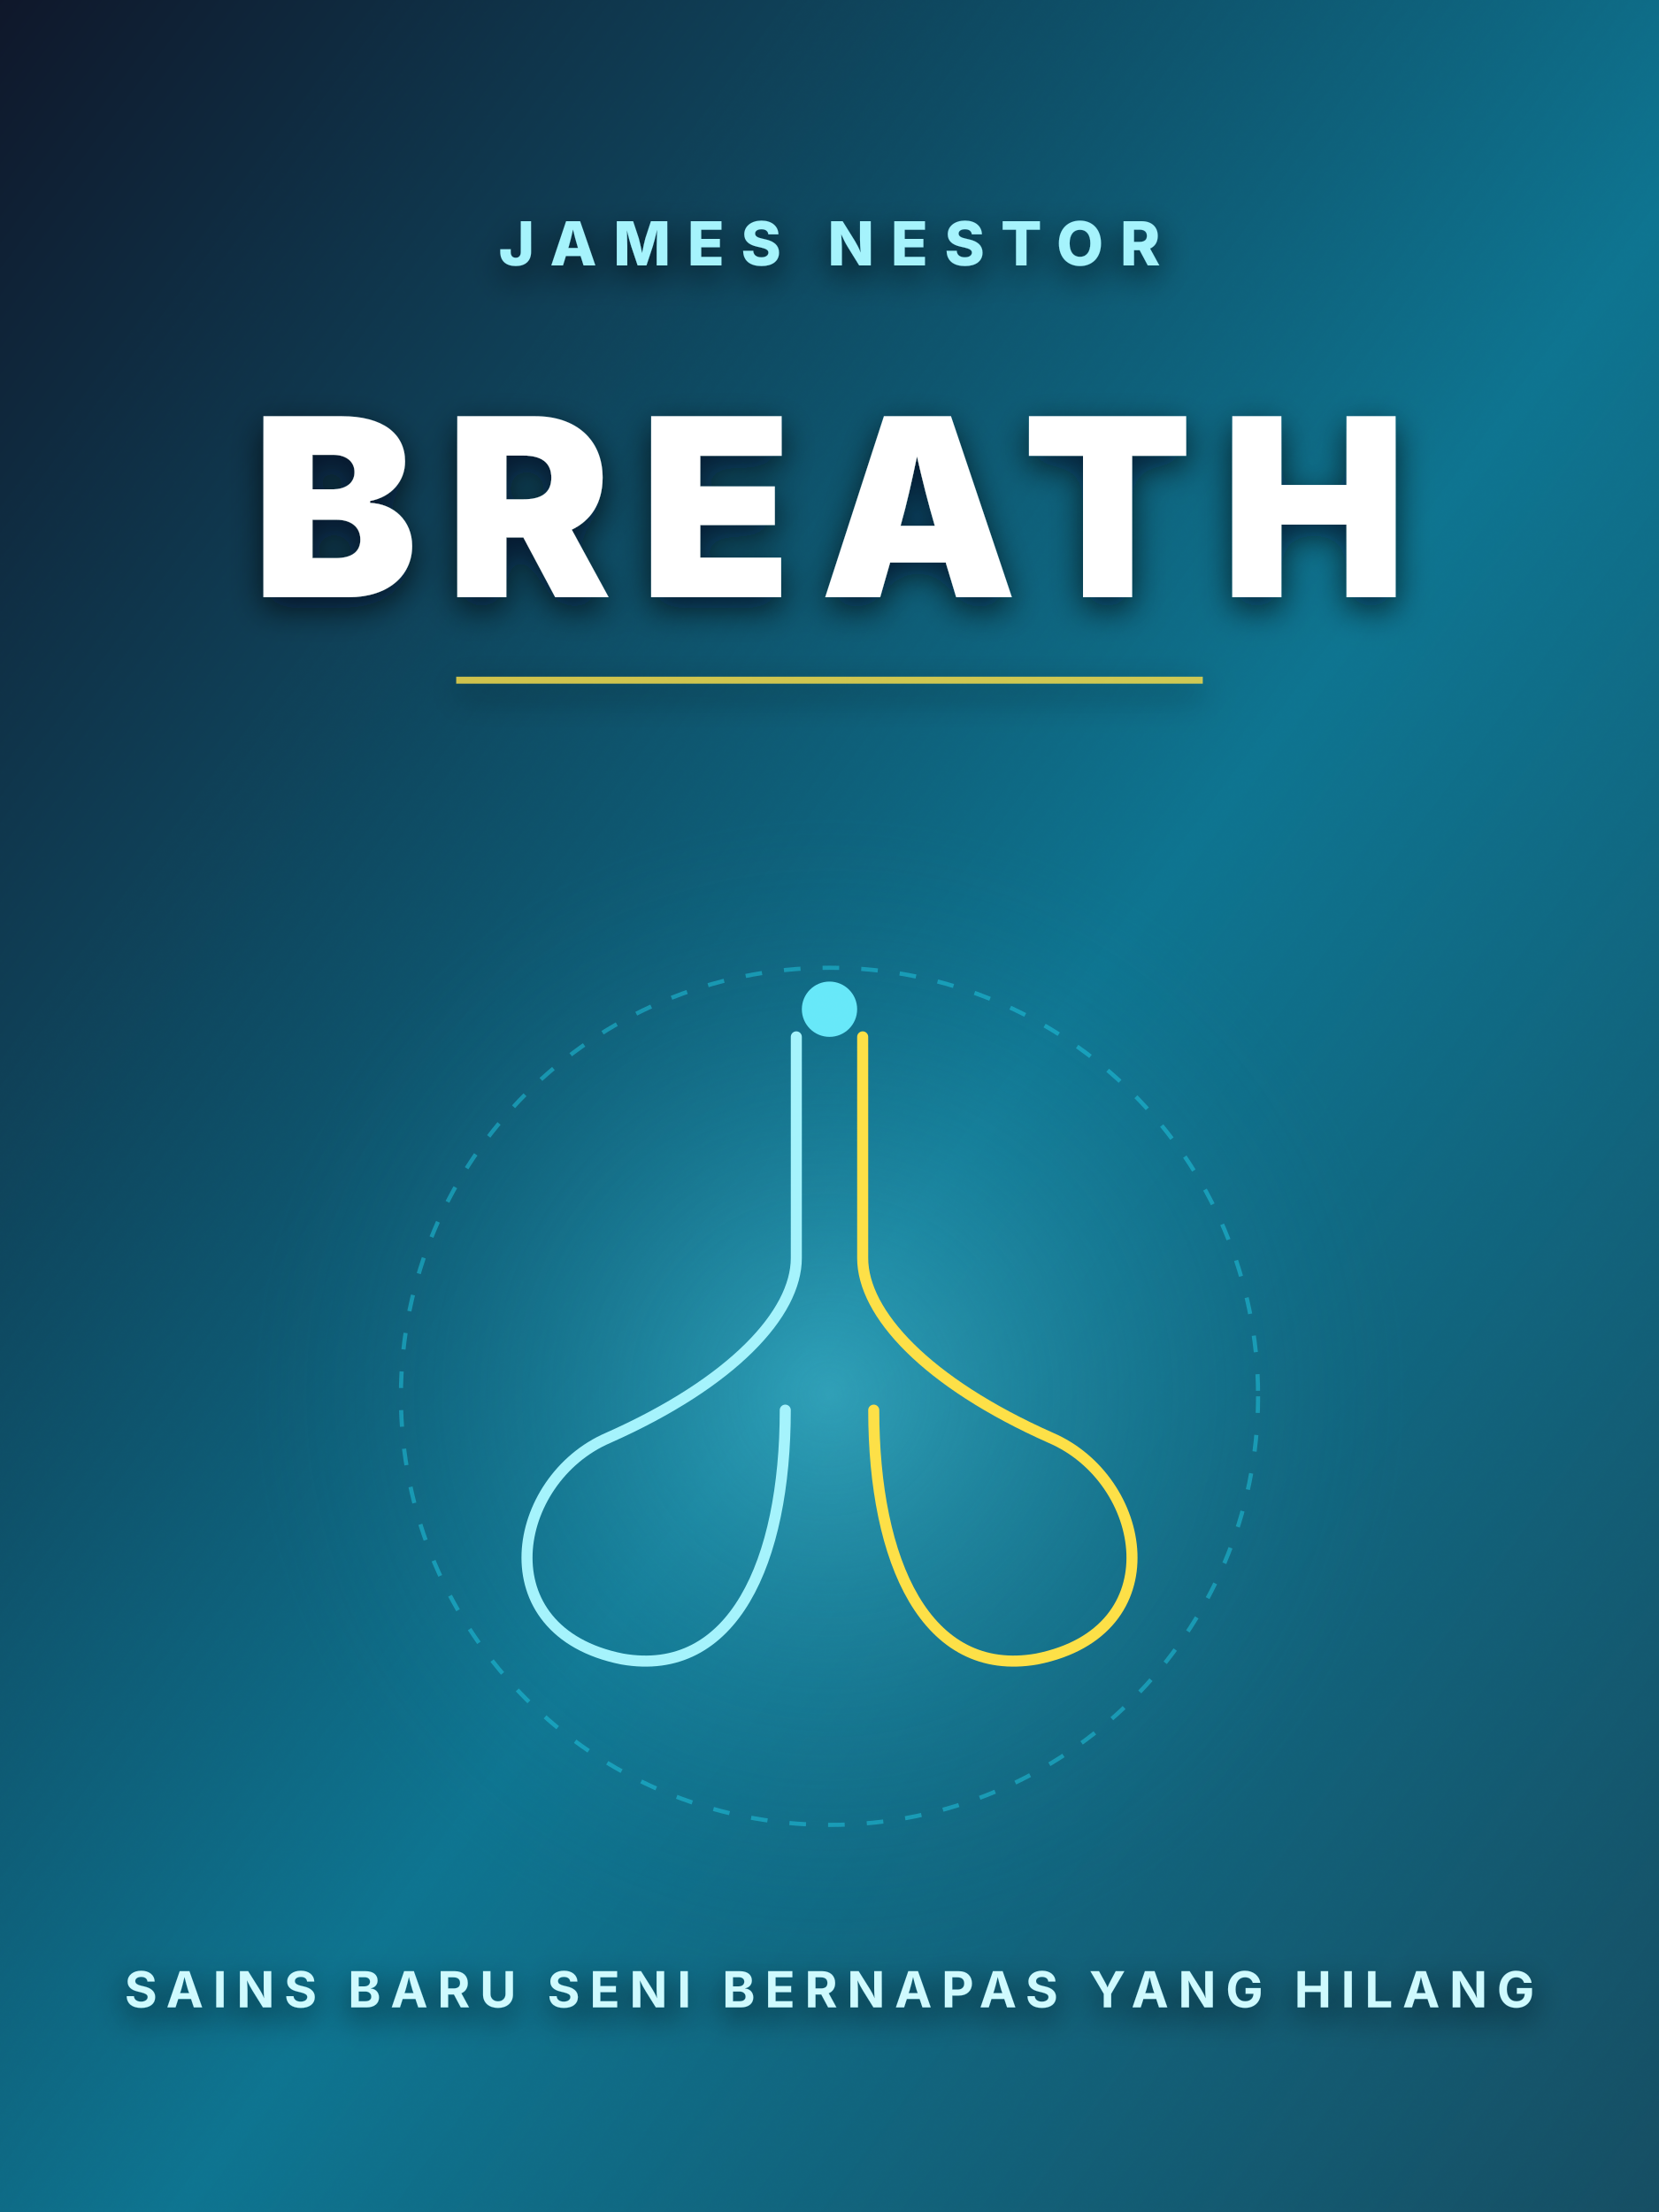
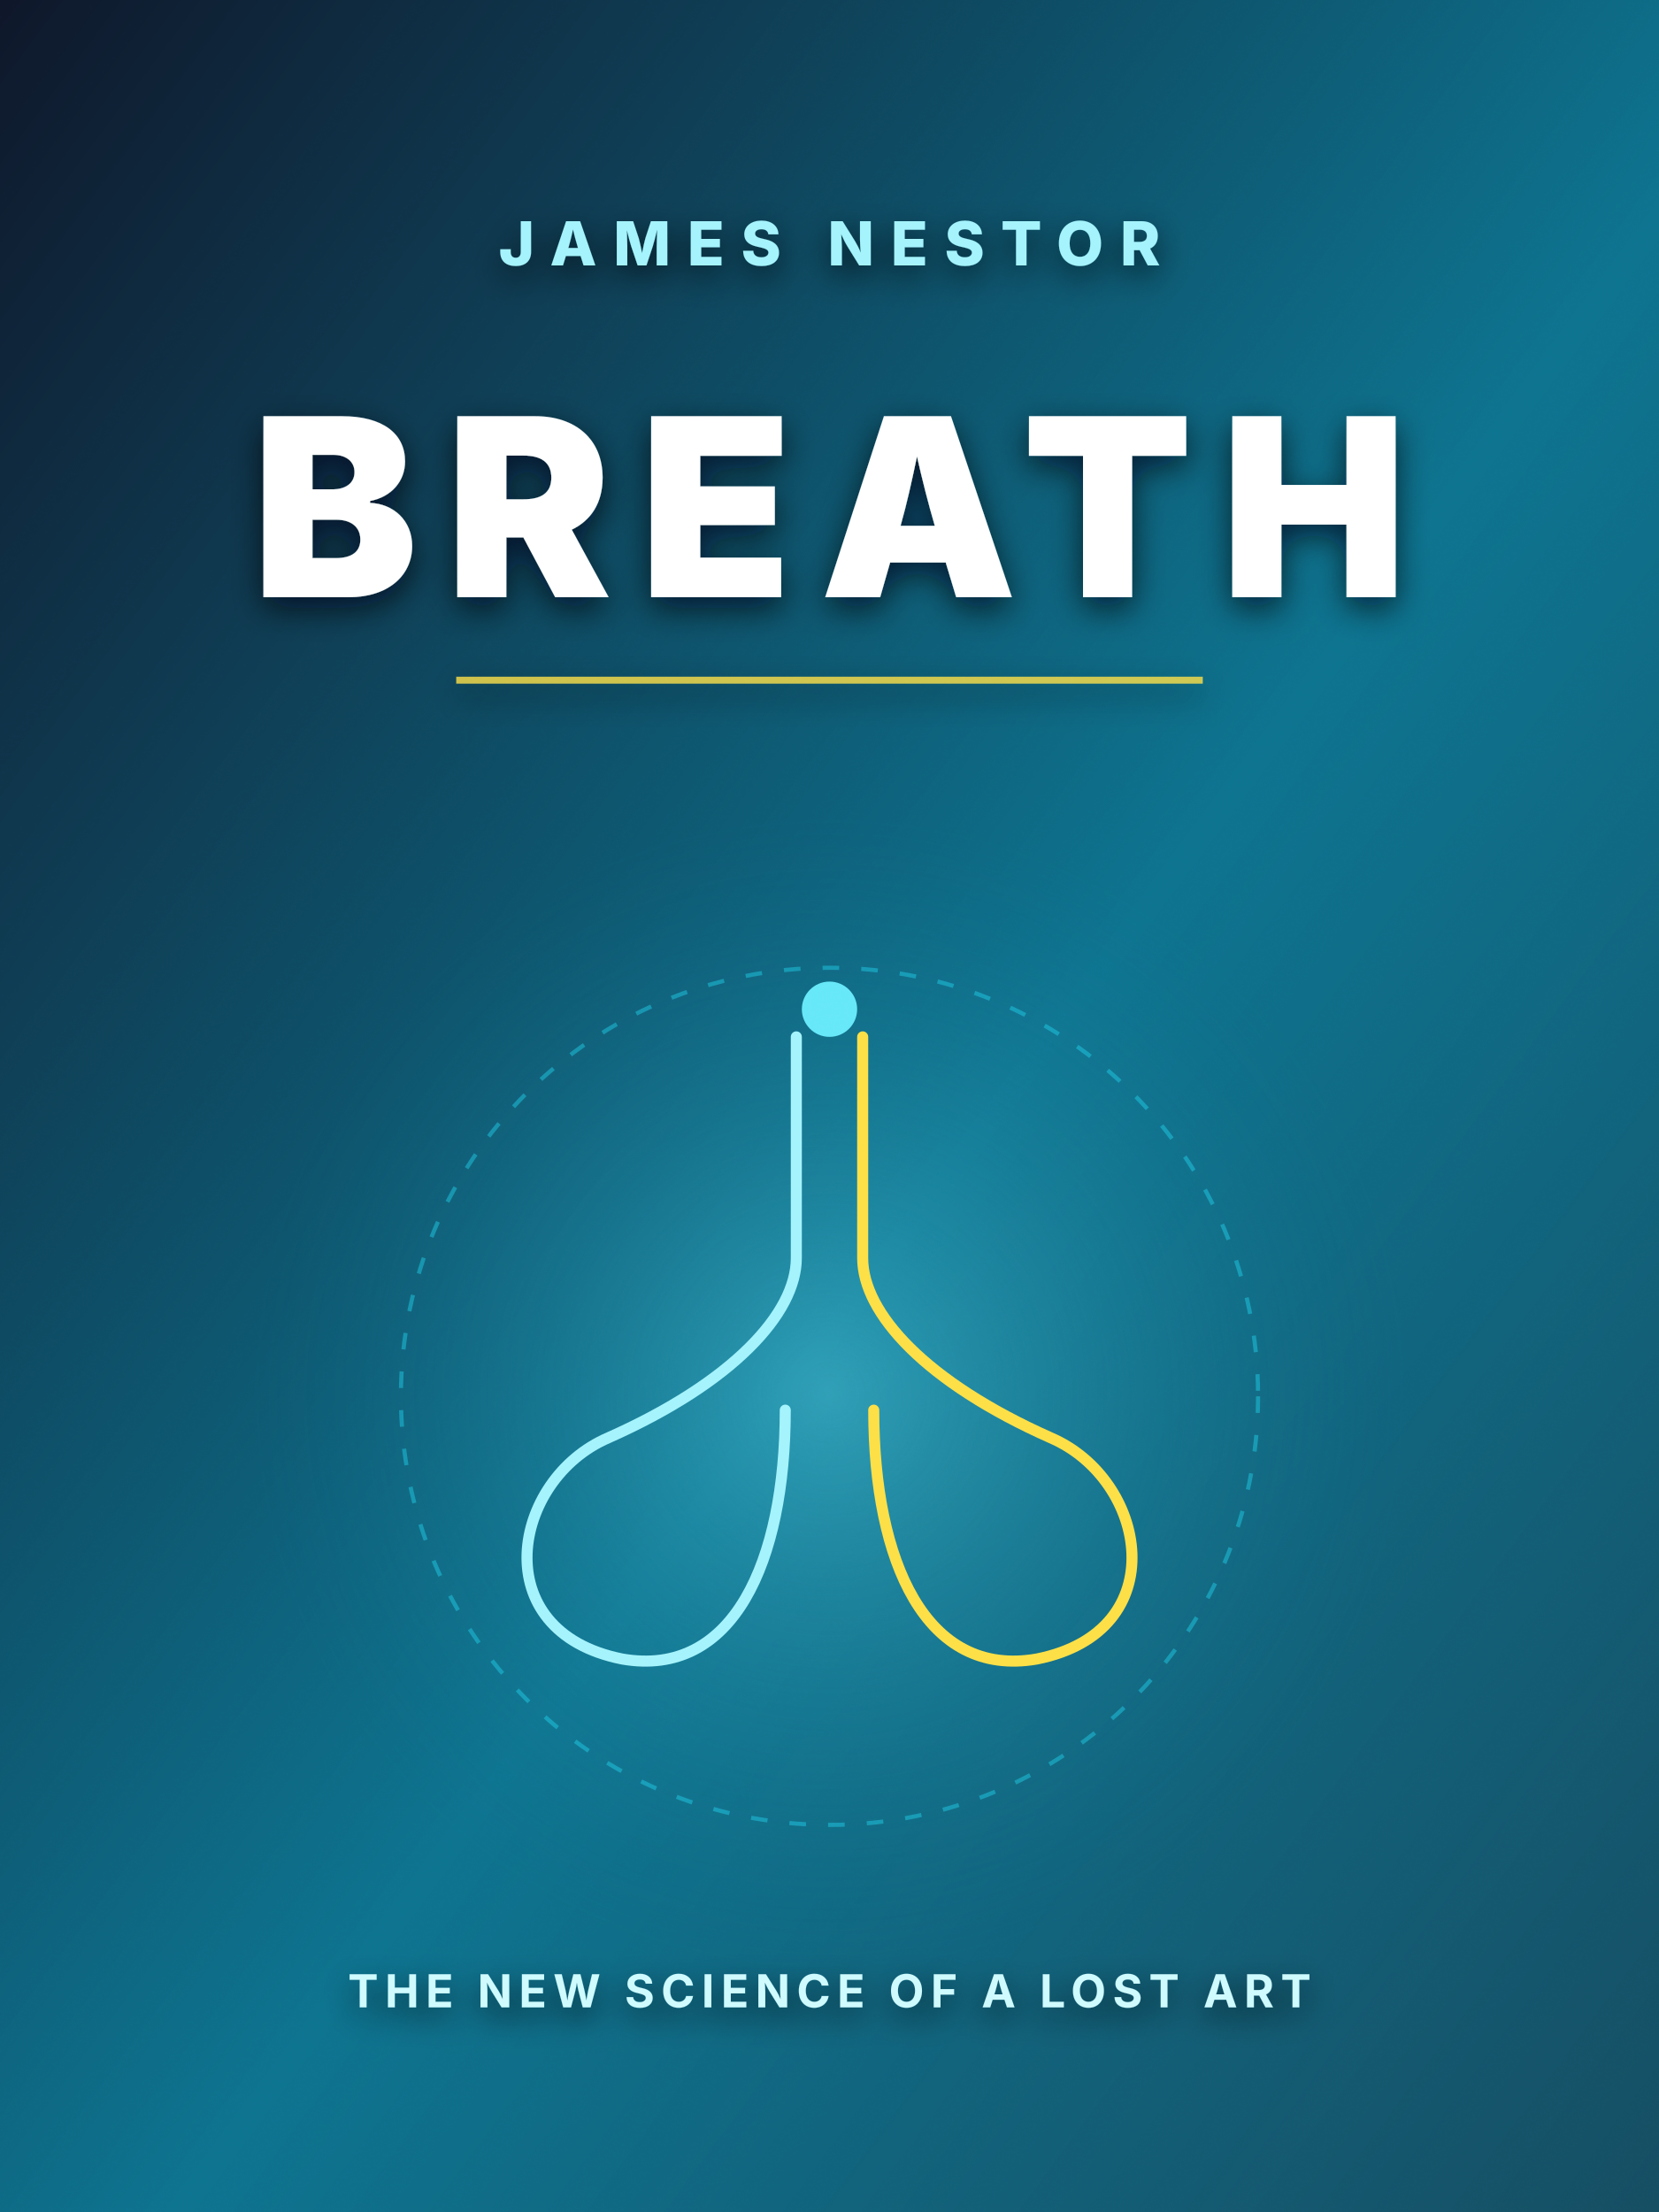
<svg xmlns="http://www.w3.org/2000/svg" viewBox="0 0 600 800" width="600" height="800">
  <defs>
    <linearGradient id="bgGrad" x1="0" y1="0" x2="1" y2="1">
      <stop offset="0%" stop-color="#0F172A" />
      <stop offset="55%" stop-color="#0E7490" />
      <stop offset="100%" stop-color="#164E63" />
    </linearGradient>
    <radialGradient id="glow" cx="50%" cy="54%" r="44%">
      <stop offset="0%" stop-color="#67E8F9" stop-opacity="0.38" />
      <stop offset="100%" stop-color="#0E7490" stop-opacity="0" />
    </radialGradient>
    <filter id="textShadow" x="-20%" y="-20%" width="140%" height="140%">
      <feDropShadow dx="0" dy="4" stdDeviation="6" flood-color="#020617" flood-opacity="0.7" />
    </filter>
    <filter id="grain" x="0%" y="0%" width="100%" height="100%">
      <feTurbulence type="fractalNoise" baseFrequency="0.75" numOctaves="3" stitchTiles="stitch" />
      <feColorMatrix type="matrix" values="1 0 0 0 0  0 1 0 0 0  0 0 1 0 0  0 0 0 0.06 0" />
    </filter>
  </defs>
  <rect width="600" height="800" fill="url(#bgGrad)" />
  <circle cx="300" cy="485" r="240" fill="url(#glow)" />
  <g transform="translate(300, 485)" fill="none">
    <path d="M-12 -110 L-12 -30 C-12 -10, -35 15, -80 35 C-115 50, -125 105, -75 115 C-35 122, -16 80, -16 25" stroke="#A5F3FC" stroke-width="4" stroke-linecap="round" />
    <path d="M12 -110 L12 -30 C12 -10, 35 15, 80 35 C115 50, 125 105, 75 115 C35 122, 16 80, 16 25" stroke="#FDE047" stroke-width="4" stroke-linecap="round" />
    <circle cx="0" cy="-120" r="10" fill="#67E8F9" />
    <circle cx="0" cy="20" r="155" stroke="#22D3EE" stroke-width="1.5" stroke-dasharray="6 8" opacity="0.45" />
  </g>
  <g filter="url(#textShadow)" text-anchor="middle" font-family="'Inter', 'Segoe UI', system-ui, -apple-system, sans-serif">
    <text x="300" y="96" fill="#A5F3FC" font-size="22" font-weight="800" letter-spacing="6">JAMES NESTOR</text>
    <text x="300" y="216" fill="#FFFFFF" font-size="90" font-weight="900" letter-spacing="10">BREATH</text>
    <line x1="165" y1="246" x2="435" y2="246" stroke="#FDE047" stroke-width="2.5" opacity="0.8" />
-     <text x="300" y="726" fill="#CFFAFE" font-size="18" font-weight="700" letter-spacing="3.5">SAINS BARU SENI BERNAPAS YANG HILANG</text>
+     <text x="300" y="726" fill="#CFFAFE" font-size="16.5" font-weight="700" letter-spacing="2.4">THE NEW SCIENCE OF A LOST ART</text>
  </g>
  <rect width="600" height="800" fill="#FFFFFF" filter="url(#grain)" opacity="0.35" style="mix-blend-mode: overlay;" />
</svg>
